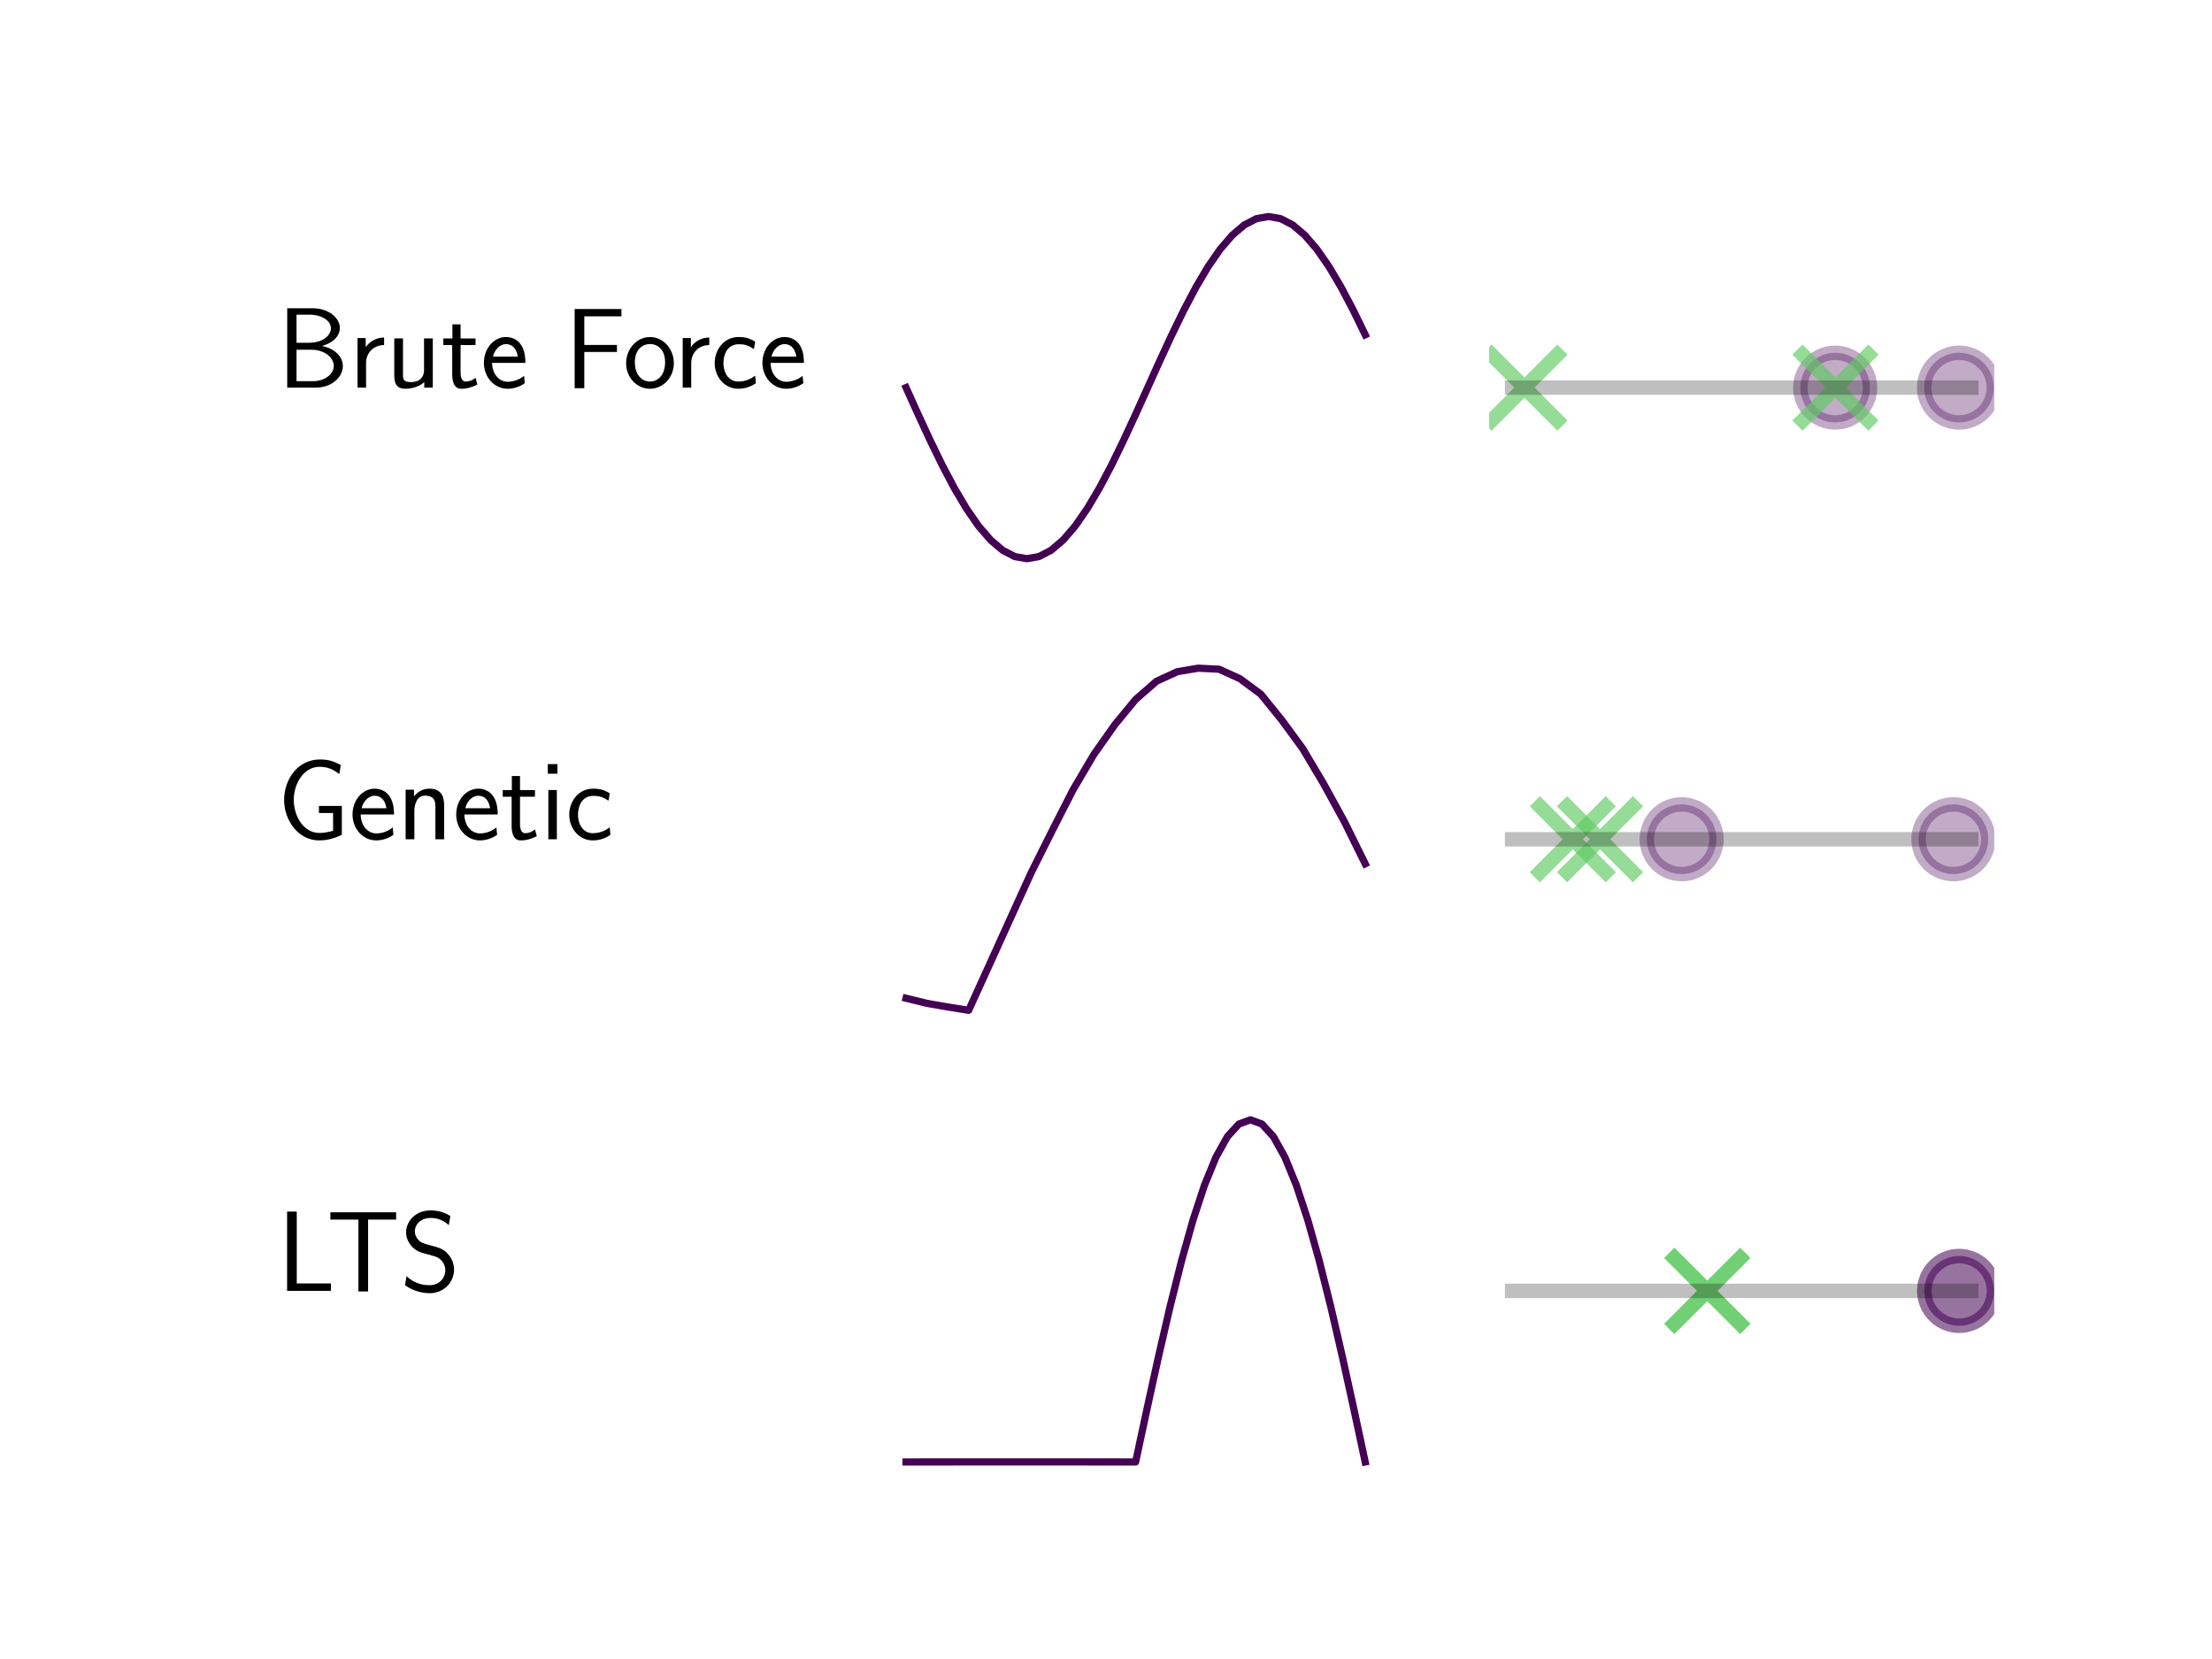
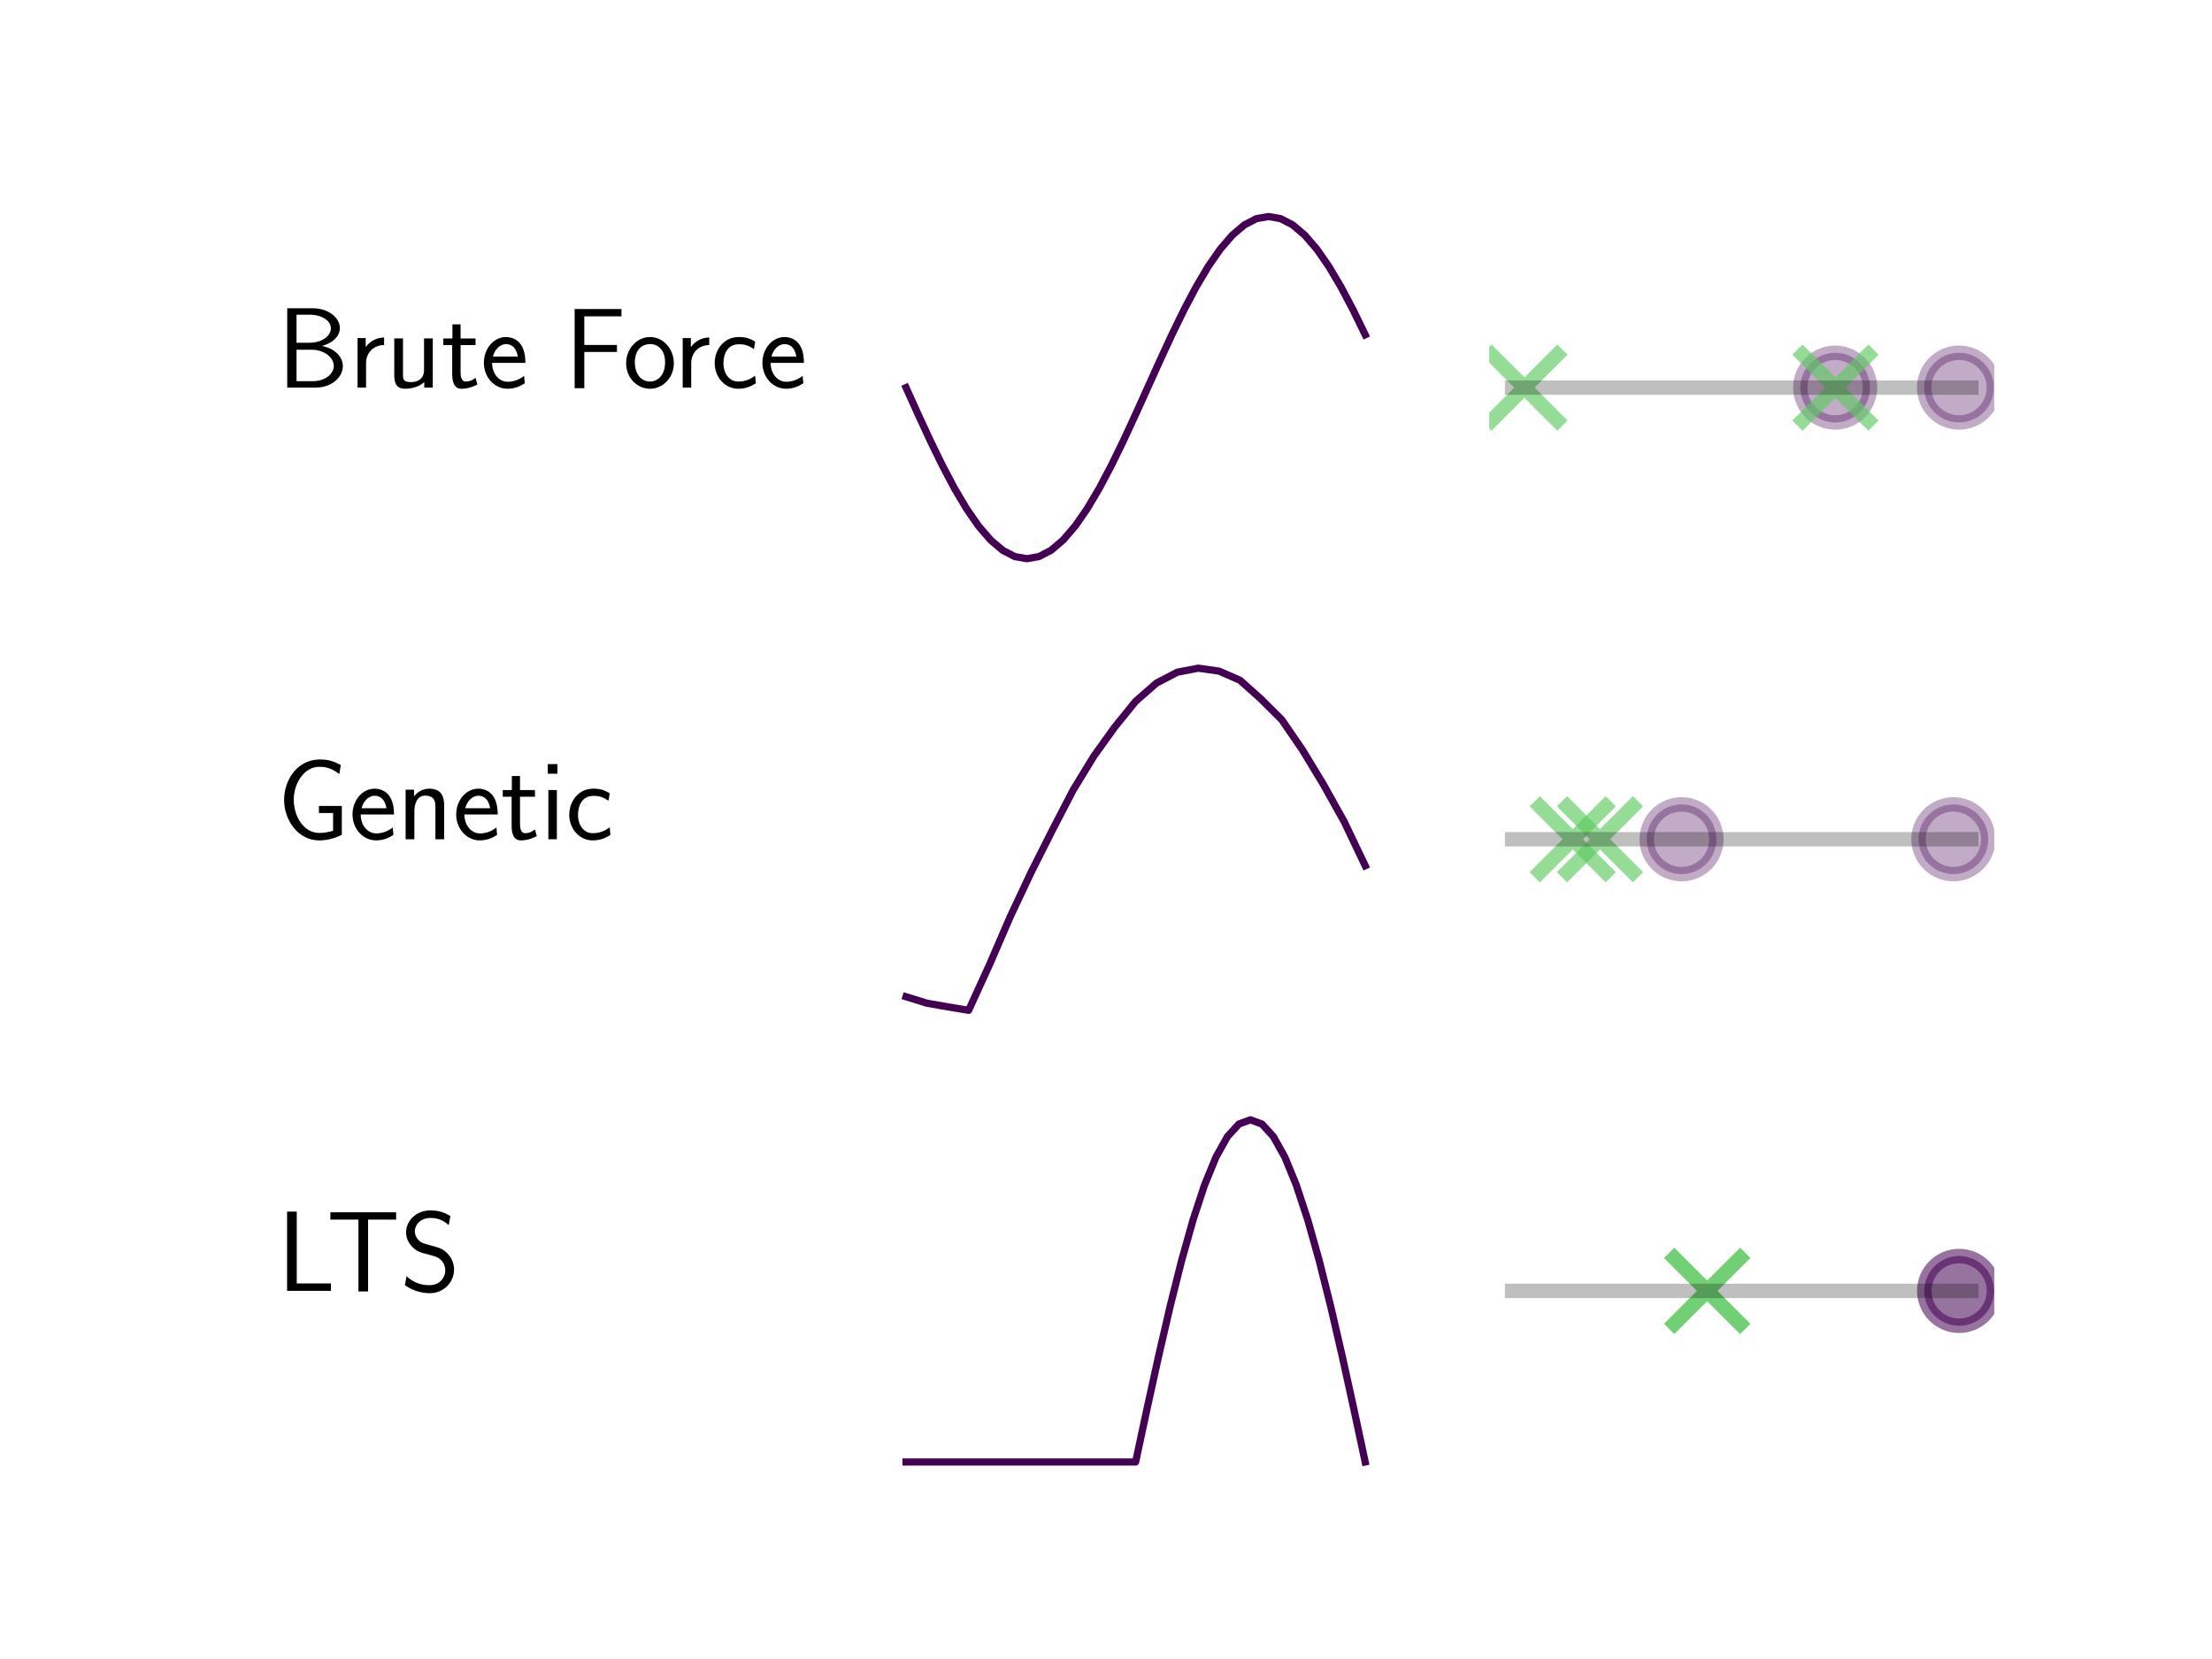
<svg xmlns="http://www.w3.org/2000/svg" xmlns:xlink="http://www.w3.org/1999/xlink" height="345pt" version="1.1" viewBox="0 0 460 345" width="460pt">
  <defs>
    <style type="text/css">
*{stroke-linecap:butt;stroke-linejoin:round;}
  </style>
  </defs>
  <g id="figure_1">
    <g id="patch_1">
      <path d="M 0 345.6  L 460.8 345.6  L 460.8 0  L 0 0  z " style="fill:#ffffff;" />
    </g>
    <g id="axes_1">
      <g id="text_1">
        <defs>
          <path d="M 8.906 69  L 8.906 0  L 33.797 0  C 47.406 0 57.297 8.969 57.297 18.75  C 57.297 26.328 50.797 34 39.094 36.203  C 52.094 39.969 54.703 47.5 54.703 51.766  C 54.703 60.672 44.906 69 31.203 69  z M 17 39  L 17 63.422  L 28.5 63.422  C 38.797 63.422 46.906 58.188 46.906 51.656  C 46.906 45.719 40.5 39 27.594 39  z M 17 5.578  L 17 32.922  L 30.297 32.922  C 41.094 32.922 49.406 26.234 49.406 18.844  C 49.406 12.062 42.094 5.578 31 5.578  z " id="CMSS17-66" />
          <path d="M 14.906 21.297  C 14.906 30.703 21.797 37 30.594 37  L 30.594 43.578  C 24.203 43.578 18.203 40.391 14.594 35.203  L 14.594 43.094  L 7.5 43.094  L 7.5 0  L 14.906 0  z " id="CMSS17-114" />
          <path d="M 40.906 42.797  L 33.297 42.797  L 33.297 15.188  C 33.297 7.781 27.906 4.781 22.203 4.781  C 15.594 4.781 15 6.984 15 11.078  L 15 42.797  L 7.406 42.797  L 7.406 10.594  C 7.406 2.797 10.094 -1 17 -1  C 20.406 -1 28.094 -0.203 33.5 4.781  L 33.5 0  L 40.906 0  z " id="CMSS17-117" />
          <path d="M 16.703 37  L 29.703 37  L 29.703 42.766  L 16.703 42.766  L 16.703 55  L 9.594 55  L 9.594 42.766  L 1.703 42.766  L 1.703 37  L 9.406 37  L 9.406 11.703  C 9.406 6 10.703 -1 17.297 -1  C 22.297 -1 26.906 0.391 31.297 2.688  L 29.703 8.562  C 27.297 6.469 24.406 5.266 21.297 5.266  C 16.906 5.266 16.703 10.875 16.703 13.375  z " id="CMSS17-116" />
          <path d="M 39.094 21.516  C 39.094 24.844 38.906 31.297 35.703 36.641  C 32.203 42.391 26.5 44 22.203 44  C 11.797 44 3 34.188 3 21.484  C 3 9.094 12.094 -1 23.594 -1  C 28.094 -1 33.594 0.297 38.594 3.875  C 38.594 4.281 38.406 6.469 38.297 6.562  C 38.297 6.766 38 9.844 38 10.25  C 33.203 6.359 27.703 5.078 23.703 5.078  C 17.297 5.078 10.406 10.422 10.094 21.516  z M 10.906 27  C 12.203 32.562 16.594 37.828 22.203 37.828  C 23.703 37.828 30.703 37.828 32.5 27  z " id="CMSS17-101" />
          <path d="M 45.594 31  L 45.594 37.078  L 17.203 37.078  L 17.203 62  L 29.406 62  C 30.594 62 31.797 62 33 62  L 49.5 62  L 49.5 68.359  L 8.797 68.359  L 8.797 -0.5  L 17.203 -0.5  L 17.203 31  z " id="CMSS17-70" />
          <path d="M 44.203 21.188  C 44.203 34 34.703 44 23.5 44  C 12 44 2.703 33.703 2.703 21.188  C 2.703 8.5 12.297 -1 23.406 -1  C 34.797 -1 44.203 8.797 44.203 21.188  z M 23.5 5.266  C 16.406 5.266 10.297 11.078 10.297 22  C 10.297 33.609 17.406 37.922 23.406 37.922  C 29.906 37.922 36.594 33.219 36.594 22  C 36.594 10.672 30.094 5.266 23.5 5.266  z " id="CMSS17-111" />
          <path d="M 38.5 39.703  C 38.5 40.391 33.906 42.406 32.703 42.797  C 29.406 44 25.203 44 24.094 44  C 11.094 44 3.297 32.703 3.297 21.297  C 3.297 9.297 12 -1 23.703 -1  C 30.406 -1 35.203 1.188 39.094 3.781  L 38.5 10.375  C 34.203 7.078 29.203 5.266 23.797 5.266  C 16 5.266 10.906 12.094 10.906 21.391  C 10.906 28.609 14.203 37.719 24.203 37.719  C 29.703 37.719 32.797 36.609 37.406 33.516  z " id="CMSS17-99" />
        </defs>
        <g transform="translate(57.6 80.60612)scale(0.24 -0.24)">
          <use transform="scale(0.996264)" xlink:href="#CMSS17-66" />
          <use transform="translate(62.33804 0)scale(0.996264)" xlink:href="#CMSS17-114" />
          <use transform="translate(94.24781 0)scale(0.996264)" xlink:href="#CMSS17-117" />
          <use transform="translate(142.4528 0)scale(0.996264)" xlink:href="#CMSS17-116" />
          <use transform="translate(176.2843 0)scale(0.996264)" xlink:href="#CMSS17-101" />
          <use transform="translate(249.1523 0)scale(0.996264)" xlink:href="#CMSS17-70" />
          <use transform="translate(299.8394 0)scale(0.996264)" xlink:href="#CMSS17-111" />
          <use transform="translate(344.0805 0)scale(0.996264)" xlink:href="#CMSS17-114" />
          <use transform="translate(375.9903 0)scale(0.996264)" xlink:href="#CMSS17-99" />
          <use transform="translate(417.6291 0)scale(0.996264)" xlink:href="#CMSS17-101" />
        </g>
      </g>
    </g>
    <g id="axes_2">
      <g id="line2d_1">
-         <path clip-path="url(#pfcafca7e45)" d="M 188.417 80.606  L 190.929 86.172  L 193.442 91.6  L 195.955 96.757  L 198.468 101.517  L 200.981 105.762  L 203.494 109.388  L 206.006 112.305  L 208.519 114.441  L 211.032 115.745  L 213.545 116.183  L 216.058 115.745  L 218.57 114.441  L 221.083 112.305  L 223.596 109.388  L 226.109 105.762  L 228.622 101.517  L 231.134 96.757  L 233.647 91.6  L 236.16 86.172  L 238.673 80.606  L 241.186 75.041  L 243.698 69.612  L 246.211 64.455  L 248.724 59.695  L 251.237 55.45  L 253.75 51.824  L 256.262 48.907  L 258.775 46.771  L 261.288 45.468  L 263.801 45.03  L 266.314 45.468  L 268.826 46.771  L 271.339 48.907  L 273.852 51.824  L 276.365 55.45  L 278.878 59.695  L 281.391 64.455  L 283.903 69.612  " style="fill:none;stroke:#440154;stroke-linecap:square;stroke-width:1.5;" />
+         <path clip-path="url(#p1001b9ade8)" d="M 188.417 80.606  L 190.929 86.172  L 193.442 91.6  L 195.955 96.757  L 198.468 101.517  L 200.981 105.762  L 203.494 109.388  L 206.006 112.305  L 208.519 114.441  L 211.032 115.745  L 213.545 116.183  L 216.058 115.745  L 218.57 114.441  L 221.083 112.305  L 223.596 109.388  L 226.109 105.762  L 228.622 101.517  L 231.134 96.757  L 233.647 91.6  L 236.16 86.172  L 238.673 80.606  L 241.186 75.041  L 243.698 69.612  L 246.211 64.455  L 248.724 59.695  L 251.237 55.45  L 253.75 51.824  L 256.262 48.907  L 258.775 46.771  L 261.288 45.468  L 263.801 45.03  L 266.314 45.468  L 268.826 46.771  L 271.339 48.907  L 273.852 51.824  L 276.365 55.45  L 278.878 59.695  L 281.391 64.455  L 283.903 69.612  " style="fill:none;stroke:#440154;stroke-linecap:square;stroke-width:1.5;" />
      </g>
    </g>
    <g id="axes_3">
      <g id="PathCollection_1">
        <defs>
-           <path d="M 0 7.246  C 1.922 7.246 3.765 6.482 5.123 5.123  C 6.482 3.765 7.246 1.922 7.246 0  C 7.246 -1.922 6.482 -3.765 5.123 -5.123  C 3.765 -6.482 1.922 -7.246 0 -7.246  C -1.922 -7.246 -3.765 -6.482 -5.123 -5.123  C -6.482 -3.765 -7.246 -1.922 -7.246 0  C -7.246 1.922 -6.482 3.765 -5.123 5.123  C -3.765 6.482 -1.922 7.246 0 7.246  z " id="m463719ff50" style="stroke:#440154;stroke-opacity:0.33;stroke-width:3;" />
+           <path d="M 0 7.246  C 1.922 7.246 3.765 6.482 5.123 5.123  C 6.482 3.765 7.246 1.922 7.246 0  C 7.246 -1.922 6.482 -3.765 5.123 -5.123  C 3.765 -6.482 1.922 -7.246 0 -7.246  C -1.922 -7.246 -3.765 -6.482 -5.123 -5.123  C -6.482 -3.765 -7.246 -1.922 -7.246 0  C -7.246 1.922 -6.482 3.765 -5.123 5.123  C -3.765 6.482 -1.922 7.246 0 7.246  z " id="m2af216235a" style="stroke:#440154;stroke-opacity:0.33;stroke-width:3;" />
        </defs>
-         <g clip-path="url(#p9eae5d25ba)">
-           <use style="fill:#440154;fill-opacity:0.33;stroke:#440154;stroke-opacity:0.33;stroke-width:3;" x="407.388" xlink:href="#m463719ff50" y="80.606" />
-           <use style="fill:#440154;fill-opacity:0.33;stroke:#440154;stroke-opacity:0.33;stroke-width:3;" x="381.636" xlink:href="#m463719ff50" y="80.606" />
+         <g clip-path="url(#p460dca46ce)">
+           <use style="fill:#440154;fill-opacity:0.33;stroke:#440154;stroke-opacity:0.33;stroke-width:3;" x="407.388" xlink:href="#m2af216235a" y="80.606" />
+           <use style="fill:#440154;fill-opacity:0.33;stroke:#440154;stroke-opacity:0.33;stroke-width:3;" x="381.636" xlink:href="#m2af216235a" y="80.606" />
        </g>
      </g>
      <g id="PathCollection_2">
        <defs>
-           <path d="M -7.906 7.906  L 7.906 -7.906  M -7.906 -7.906  L 7.906 7.906  " id="mada2805f51" style="stroke:#5ec962;stroke-opacity:0.66;stroke-width:3;" />
+           <path d="M -7.906 7.906  L 7.906 -7.906  M -7.906 -7.906  L 7.906 7.906  " id="m7fa5bfb123" style="stroke:#5ec962;stroke-opacity:0.66;stroke-width:3;" />
        </defs>
-         <g clip-path="url(#p9eae5d25ba)">
-           <use style="fill:#5ec962;fill-opacity:0.66;stroke:#5ec962;stroke-opacity:0.66;stroke-width:3;" x="317.016" xlink:href="#mada2805f51" y="80.606" />
-           <use style="fill:#5ec962;fill-opacity:0.66;stroke:#5ec962;stroke-opacity:0.66;stroke-width:3;" x="381.696" xlink:href="#mada2805f51" y="80.606" />
+         <g clip-path="url(#p460dca46ce)">
+           <use style="fill:#5ec962;fill-opacity:0.66;stroke:#5ec962;stroke-opacity:0.66;stroke-width:3;" x="317.016" xlink:href="#m7fa5bfb123" y="80.606" />
+           <use style="fill:#5ec962;fill-opacity:0.66;stroke:#5ec962;stroke-opacity:0.66;stroke-width:3;" x="381.696" xlink:href="#m7fa5bfb123" y="80.606" />
        </g>
      </g>
      <g id="line2d_2">
-         <path clip-path="url(#p9eae5d25ba)" d="M 314.459 80.606  L 409.946 80.606  " style="fill:none;opacity:0.25;stroke:#000000;stroke-linecap:square;stroke-width:3;" />
+         <path clip-path="url(#p460dca46ce)" d="M 314.459 80.606  L 409.946 80.606  " style="fill:none;opacity:0.25;stroke:#000000;stroke-linecap:square;stroke-width:3;" />
      </g>
    </g>
    <g id="axes_4">
      <g id="text_2">
        <defs>
          <path d="M 56.406 29  L 36.5 29  L 36.5 22.828  L 48.797 22.828  L 48.797 7.359  C 44.906 6.266 40.906 5.469 36.906 5.469  C 22.906 5.469 14.594 20.328 14.594 34.375  C 14.594 48.359 23.297 63 36.906 63  C 44.594 63 48.906 60.641 54.203 56.672  L 55.5 64.594  C 48.906 67.984 44.797 69.375 37.297 69.375  C 17.906 69.375 6.203 51.938 6.203 34.094  C 6.203 17.031 18 -1 36.703 -1  C 43.703 -1 50.203 0.797 56.406 3.875  z " id="CMSS17-71" />
          <path d="M 40.906 29.328  C 40.906 35.672 39.406 44 28.094 44  C 21.703 44 17.5 40.719 14.703 37.328  L 14.703 43.094  L 7.406 43.094  L 7.406 0  L 15 0  L 15 24.359  C 15 30.688 17.406 37.938 24.203 37.938  C 33 37.938 33.297 32 33.297 28.578  L 33.297 0  L 40.906 0  z " id="CMSS17-110" />
          <path d="M 15.297 65.359  L 6.906 65.359  L 6.906 57  L 15.297 57  z M 14.797 42.797  L 7.406 42.797  L 7.406 0  L 14.797 0  z " id="CMSS17-105" />
        </defs>
        <g transform="translate(57.6 174.528)scale(0.24 -0.24)">
          <use transform="scale(0.996264)" xlink:href="#CMSS17-71" />
          <use transform="translate(62.45823 0)scale(0.996264)" xlink:href="#CMSS17-101" />
          <use transform="translate(104.097 0)scale(0.996264)" xlink:href="#CMSS17-110" />
          <use transform="translate(152.302 0)scale(0.996264)" xlink:href="#CMSS17-101" />
          <use transform="translate(193.9408 0)scale(0.996264)" xlink:href="#CMSS17-116" />
          <use transform="translate(227.7724 0)scale(0.996264)" xlink:href="#CMSS17-105" />
          <use transform="translate(249.9531 0)scale(0.996264)" xlink:href="#CMSS17-99" />
        </g>
      </g>
    </g>
    <g id="axes_5">
      <g id="line2d_3">
-         <path clip-path="url(#pc1c6e9493a)" d="M 188.417 207.589  L 192.757 208.653  L 197.097 209.404  L 201.438 210.104  L 205.778 200.574  L 210.118 191  L 214.458 181.448  L 218.799 172.774  L 223.139 164.258  L 227.479 156.897  L 231.82 150.736  L 236.16 145.461  L 240.5 141.67  L 244.841 139.679  L 249.181 138.952  L 253.521 139.168  L 257.862 141.148  L 262.202 144.364  L 266.542 149.719  L 270.882 155.639  L 275.223 162.939  L 279.563 170.845  L 283.903 179.632  " style="fill:none;stroke:#440154;stroke-linecap:square;stroke-width:1.5;" />
+         <path clip-path="url(#pf4ed9cd4a5)" d="M 188.417 207.271  L 192.757 208.621  L 197.097 209.383  L 201.438 210.104  L 205.778 200.599  L 210.118 190.56  L 214.458 181.346  L 218.799 172.73  L 223.139 164.347  L 227.479 157.235  L 231.82 151.2  L 236.16 145.853  L 240.5 142.049  L 244.841 139.785  L 249.181 138.952  L 253.521 139.565  L 257.862 141.46  L 262.202 145.341  L 266.542 149.662  L 270.882 155.988  L 275.223 163.156  L 279.563 170.929  L 283.903 180.03  " style="fill:none;stroke:#440154;stroke-linecap:square;stroke-width:1.5;" />
      </g>
    </g>
    <g id="axes_6">
      <g id="PathCollection_3">
-         <g clip-path="url(#p97943c0b74)">
-           <use style="fill:#440154;fill-opacity:0.33;stroke:#440154;stroke-opacity:0.33;stroke-width:3;" x="349.711" xlink:href="#m463719ff50" y="174.528" />
-           <use style="fill:#440154;fill-opacity:0.33;stroke:#440154;stroke-opacity:0.33;stroke-width:3;" x="406.219" xlink:href="#m463719ff50" y="174.528" />
+         <g clip-path="url(#p840bfa5dc1)">
+           <use style="fill:#440154;fill-opacity:0.33;stroke:#440154;stroke-opacity:0.33;stroke-width:3;" x="349.691" xlink:href="#m2af216235a" y="174.528" />
+           <use style="fill:#440154;fill-opacity:0.33;stroke:#440154;stroke-opacity:0.33;stroke-width:3;" x="406.219" xlink:href="#m2af216235a" y="174.528" />
        </g>
      </g>
      <g id="PathCollection_4">
-         <g clip-path="url(#p97943c0b74)">
-           <use style="fill:#5ec962;fill-opacity:0.66;stroke:#5ec962;stroke-opacity:0.66;stroke-width:3;" x="327.073" xlink:href="#mada2805f51" y="174.528" />
-           <use style="fill:#5ec962;fill-opacity:0.66;stroke:#5ec962;stroke-opacity:0.66;stroke-width:3;" x="332.733" xlink:href="#mada2805f51" y="174.528" />
+         <g clip-path="url(#p840bfa5dc1)">
+           <use style="fill:#5ec962;fill-opacity:0.66;stroke:#5ec962;stroke-opacity:0.66;stroke-width:3;" x="327.059" xlink:href="#m7fa5bfb123" y="174.528" />
+           <use style="fill:#5ec962;fill-opacity:0.66;stroke:#5ec962;stroke-opacity:0.66;stroke-width:3;" x="332.73" xlink:href="#m7fa5bfb123" y="174.528" />
        </g>
      </g>
      <g id="line2d_4">
-         <path clip-path="url(#p97943c0b74)" d="M 314.459 174.528  L 409.946 174.528  " style="fill:none;opacity:0.25;stroke:#000000;stroke-linecap:square;stroke-width:3;" />
+         <path clip-path="url(#p840bfa5dc1)" d="M 314.459 174.528  L 409.946 174.528  " style="fill:none;opacity:0.25;stroke:#000000;stroke-linecap:square;stroke-width:3;" />
      </g>
    </g>
    <g id="axes_7">
      <g id="text_3">
        <defs>
          <path d="M 26.094 6.469  C 24.906 6.469 23.703 6.469 22.5 6.469  L 17.203 6.469  L 17.203 69  L 8.797 69  L 8.797 0  L 46.906 0  L 46.906 6.469  z " id="CMSS17-76" />
          <path d="M 36.203 62  L 44.5 62  C 45.703 62 46.906 62 48.094 62  L 60.594 62  L 60.594 68.375  L 3.406 68.375  L 3.406 62  L 15.906 62  C 17.094 62 18.297 62 19.5 62  L 27.797 62  L 27.797 -0.5  L 36.203 -0.5  z " id="CMSS17-84" />
          <path d="M 43.703 65.141  C 39.297 67.719 34.5 70 26.406 70  C 13.5 70 5.203 60.609 5.203 51.031  C 5.203 47.266 6.297 43.016 10.203 38.672  C 14.094 34.312 18.5 33.141 24.094 31.766  C 26.406 31.156 30.297 30.062 31 29.781  C 36.594 27.609 39.297 22.562 39.297 17.812  C 39.297 11.594 34.406 4.969 25.703 4.969  C 22.703 4.969 13.906 4.969 5.594 12.797  L 4.203 4.969  C 12.406 -1 21.297 -2 25.797 -2  C 38.094 -2 46.906 7.625 46.906 18.531  C 46.906 22.5 45.703 27.547 41.5 32.203  C 37.406 36.672 33.797 37.656 25.594 39.828  C 20.906 41.031 17.906 41.828 15.406 44.891  C 13.703 47.078 12.797 49.156 12.797 51.828  C 12.797 57.391 17.594 63.438 26.406 63.438  C 30.797 63.438 36.5 62.531 42.297 57.188  z " id="CMSS17-83" />
        </defs>
        <g transform="translate(57.6 268.4499)scale(0.24 -0.24)">
          <use transform="scale(0.996264)" xlink:href="#CMSS17-76" />
          <use transform="translate(42.87985 0)scale(0.996264)" xlink:href="#CMSS17-84" />
          <use transform="translate(106.6993 0)scale(0.996264)" xlink:href="#CMSS17-83" />
        </g>
      </g>
    </g>
    <g id="axes_8">
      <g id="line2d_5">
-         <path clip-path="url(#p5a1b494831)" d="M 188.417 304.026  L 190.804 304.025  L 193.191 304.024  L 195.578 304.023  L 197.965 304.022  L 200.353 304.021  L 202.74 304.021  L 205.127 304.02  L 207.514 304.02  L 209.901 304.019  L 212.288 304.019  L 214.676 304.019  L 217.063 304.02  L 219.45 304.02  L 221.837 304.021  L 224.224 304.021  L 226.611 304.022  L 228.999 304.023  L 231.386 304.024  L 233.773 304.025  L 236.16 304.026  L 238.547 292.896  L 240.934 282.039  L 243.321 271.724  L 245.709 262.204  L 248.096 253.714  L 250.483 246.463  L 252.87 240.629  L 255.257 236.356  L 257.644 233.75  L 260.032 232.873  L 262.419 233.75  L 264.806 236.356  L 267.193 240.629  L 269.58 246.463  L 271.967 253.714  L 274.355 262.204  L 276.742 271.724  L 279.129 282.039  L 281.516 292.896  L 283.903 304.026  " style="fill:none;stroke:#440154;stroke-linecap:square;stroke-width:1.5;" />
+         <path clip-path="url(#p91f0a490ba)" d="M 188.417 304.026  L 190.804 304.026  L 193.191 304.026  L 195.578 304.026  L 197.965 304.026  L 200.353 304.026  L 202.74 304.026  L 205.127 304.026  L 207.514 304.026  L 209.901 304.026  L 212.288 304.026  L 214.676 304.026  L 217.063 304.026  L 219.45 304.026  L 221.837 304.026  L 224.224 304.026  L 226.611 304.026  L 228.999 304.026  L 231.386 304.026  L 233.773 304.026  L 236.16 304.026  L 238.547 292.896  L 240.934 282.039  L 243.321 271.724  L 245.709 262.204  L 248.096 253.714  L 250.483 246.462  L 252.87 240.629  L 255.257 236.356  L 257.644 233.75  L 260.032 232.873  L 262.419 233.75  L 264.806 236.356  L 267.193 240.629  L 269.58 246.462  L 271.967 253.714  L 274.355 262.204  L 276.742 271.724  L 279.129 282.039  L 281.516 292.896  L 283.903 304.026  " style="fill:none;stroke:#440154;stroke-linecap:square;stroke-width:1.5;" />
      </g>
    </g>
    <g id="axes_9">
      <g id="PathCollection_5">
-         <g clip-path="url(#p57b3666f65)">
-           <use style="fill:#440154;fill-opacity:0.33;stroke:#440154;stroke-opacity:0.33;stroke-width:3;" x="407.414" xlink:href="#m463719ff50" y="268.45" />
-           <use style="fill:#440154;fill-opacity:0.33;stroke:#440154;stroke-opacity:0.33;stroke-width:3;" x="407.418" xlink:href="#m463719ff50" y="268.45" />
+         <g clip-path="url(#p903d877ad3)">
+           <use style="fill:#440154;fill-opacity:0.33;stroke:#440154;stroke-opacity:0.33;stroke-width:3;" x="407.415" xlink:href="#m2af216235a" y="268.45" />
+           <use style="fill:#440154;fill-opacity:0.33;stroke:#440154;stroke-opacity:0.33;stroke-width:3;" x="407.415" xlink:href="#m2af216235a" y="268.45" />
        </g>
      </g>
      <g id="PathCollection_6">
-         <g clip-path="url(#p57b3666f65)">
-           <use style="fill:#5ec962;fill-opacity:0.66;stroke:#5ec962;stroke-opacity:0.66;stroke-width:3;" x="355.048" xlink:href="#mada2805f51" y="268.45" />
-           <use style="fill:#5ec962;fill-opacity:0.66;stroke:#5ec962;stroke-opacity:0.66;stroke-width:3;" x="355.039" xlink:href="#mada2805f51" y="268.45" />
+         <g clip-path="url(#p903d877ad3)">
+           <use style="fill:#5ec962;fill-opacity:0.66;stroke:#5ec962;stroke-opacity:0.66;stroke-width:3;" x="355.027" xlink:href="#m7fa5bfb123" y="268.45" />
+           <use style="fill:#5ec962;fill-opacity:0.66;stroke:#5ec962;stroke-opacity:0.66;stroke-width:3;" x="355.027" xlink:href="#m7fa5bfb123" y="268.45" />
        </g>
      </g>
      <g id="line2d_6">
-         <path clip-path="url(#p57b3666f65)" d="M 314.459 268.45  L 409.946 268.45  " style="fill:none;opacity:0.25;stroke:#000000;stroke-linecap:square;stroke-width:3;" />
+         <path clip-path="url(#p903d877ad3)" d="M 314.459 268.45  L 409.946 268.45  " style="fill:none;opacity:0.25;stroke:#000000;stroke-linecap:square;stroke-width:3;" />
      </g>
    </g>
  </g>
  <defs>
-     <clipPath id="pfcafca7e45">
+     <clipPath id="p1001b9ade8">
      <rect height="78.268" width="105.035" x="183.642" y="41.472" />
    </clipPath>
-     <clipPath id="p9eae5d25ba">
+     <clipPath id="p460dca46ce">
      <rect height="78.268" width="105.035" x="309.685" y="41.472" />
    </clipPath>
-     <clipPath id="pc1c6e9493a">
+     <clipPath id="pf4ed9cd4a5">
      <rect height="78.268" width="105.035" x="183.642" y="135.394" />
    </clipPath>
-     <clipPath id="p97943c0b74">
+     <clipPath id="p840bfa5dc1">
      <rect height="78.268" width="105.035" x="309.685" y="135.394" />
    </clipPath>
-     <clipPath id="p5a1b494831">
+     <clipPath id="p91f0a490ba">
      <rect height="78.268" width="105.035" x="183.642" y="229.316" />
    </clipPath>
-     <clipPath id="p57b3666f65">
+     <clipPath id="p903d877ad3">
      <rect height="78.268" width="105.035" x="309.685" y="229.316" />
    </clipPath>
  </defs>
</svg>
